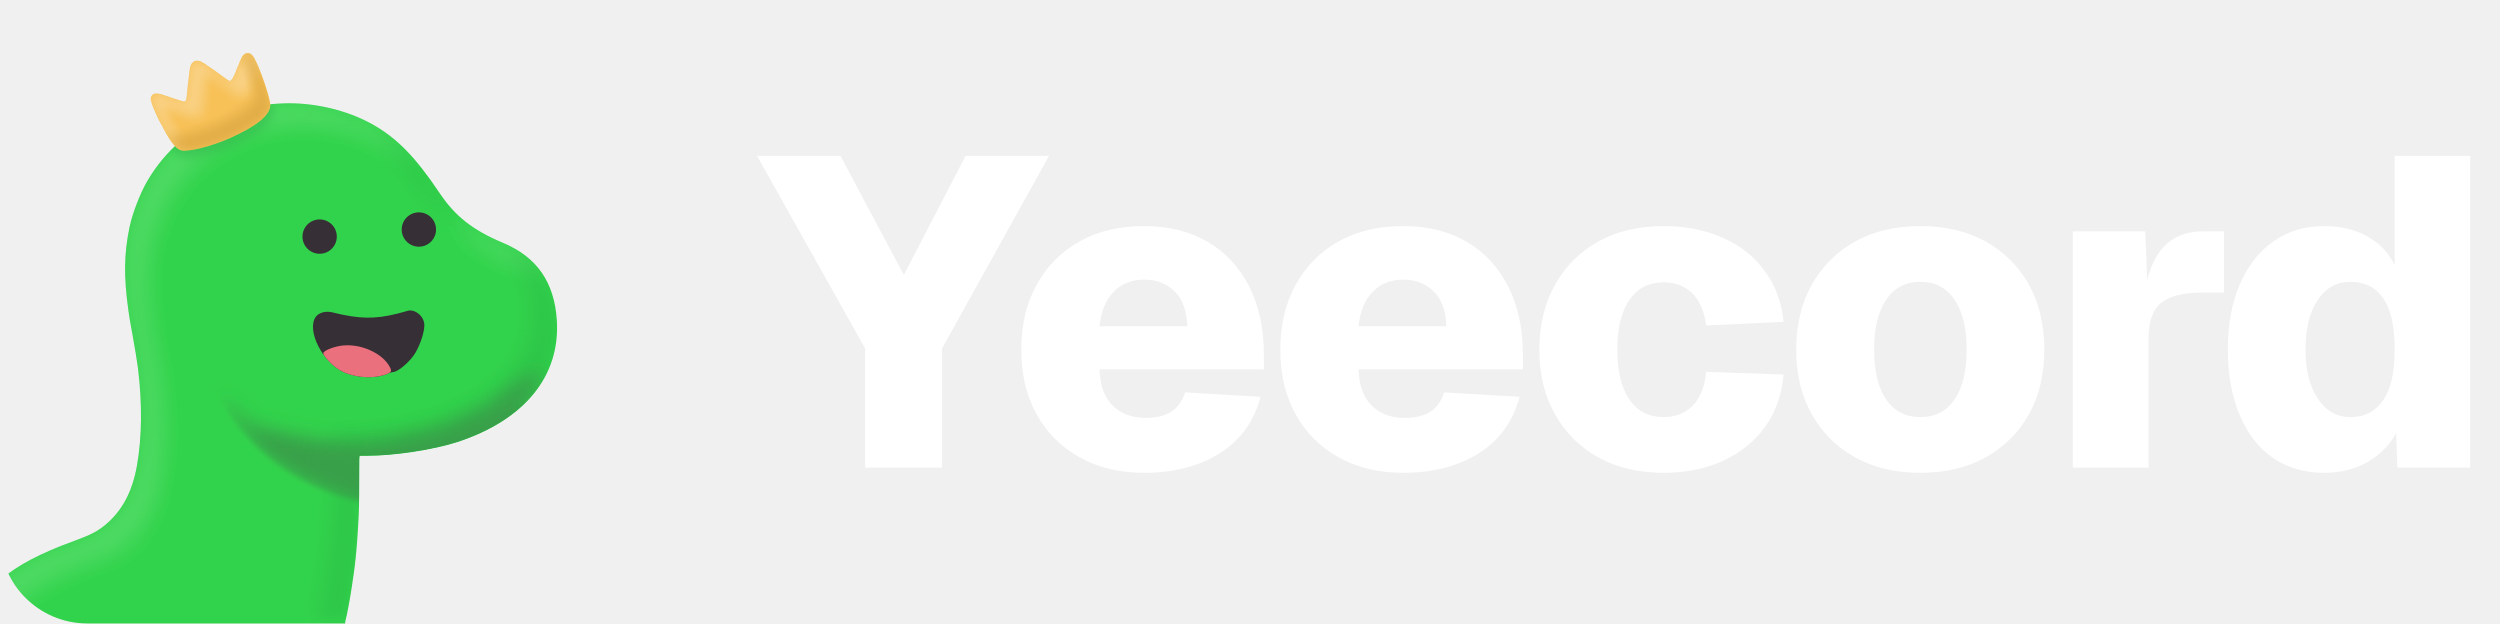
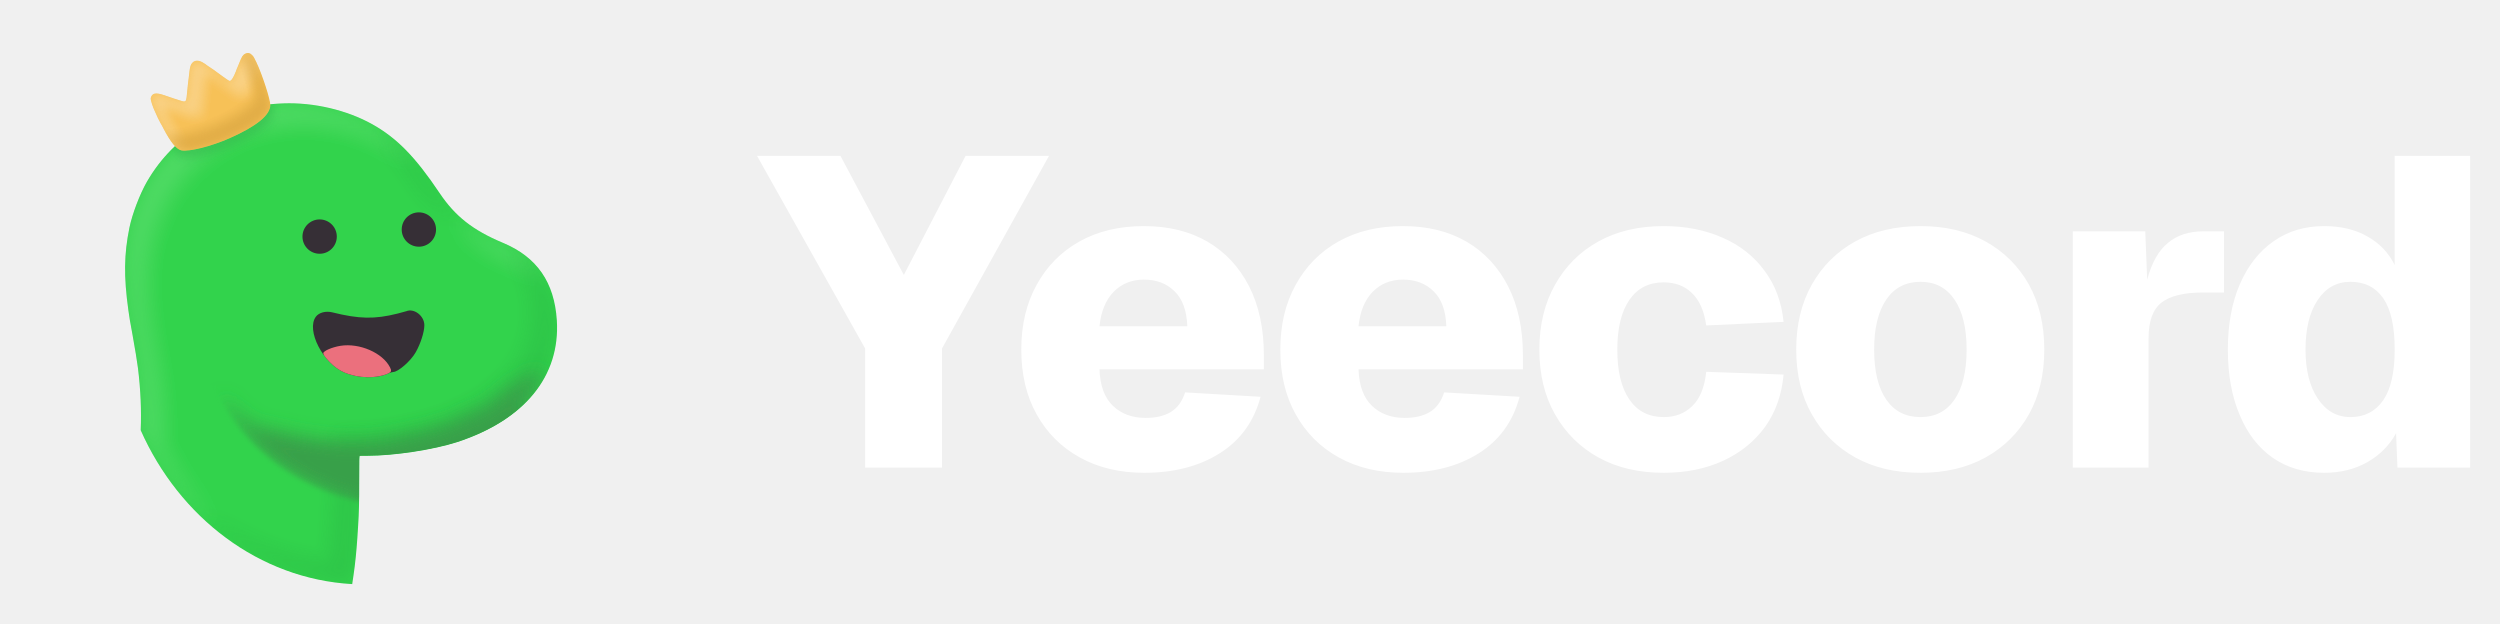
<svg xmlns="http://www.w3.org/2000/svg" viewBox="0 0 802 200" role="img" aria-labelledby="title">
-   <defs>
-     <clipPath id="mark-corner">
-       <rect width="200" height="200" rx="28" />
-     </clipPath>
-   </defs>
-   <g clip-path="url(#mark-corner)">
+   <g>
    <svg width="200" height="200" viewBox="0 0 512 512">
      <defs>
-         <path id="avatar-body" d="M232.8 84.9C183.4 86.7 143.3 109.8 120.5 149.5C114.8 159.5 108.6 175.7 106.3 186.9C101.8 208.9 101.6 227.1 105.4 254.6C106.2 260.8 106.7 263.3 108.8 274.8C111 286.9 112.5 296.3 113.3 302.3C116.9 331.6 116.6 359.5 112.4 382.8C108.6 403.9 100.3 419.4 86.9 430.7C79.9 436.5 74.7 439.2 60.2 444.5C33.2 454.3 14.3 464.3 1.4 475.4C0.1 476.5 0.1 476.5-24.9 476.5L-50 476.5L-50 519.3L-50 562L116.6 562L283.3 562L283.3 536.8C283.3 515.9 283.3 511.4 283.6 510.3C285.2 504 287.4 492.2 288.9 482.1C289.4 478.7 290 474.4 290.3 472.6C291.7 463.1 292.7 453.3 293.5 441.5C293.6 439.4 293.9 435.1 294.1 432C294.8 421.6 295 413.2 295 393.8C295 376.5 295.1 374.6 295.4 374.4C295.6 374.3 298.7 374.3 302.2 374.3C323.8 374.3 356.3 369.3 375.4 363.1C430.7 345 460.2 309 457.3 263.1C455.3 231.8 441 211.1 413 199.4C388.4 189.1 373.8 177.6 361 158.5C341.1 128.8 325.9 113.3 305.7 102C284.7 90.3 257.6 84 232.8 84.9Z" />
+         <path id="avatar-body" d="M120.5,149.5c22.8,-39.7 62.9,-62.8 112.3,-64.6c24.8,-0.9 51.9,5.4 72.9,17.1c20.2,11.3 35.4,26.8 55.3,56.5c12.8,19.1 27.4,30.6 52,40.9c28,11.7 42.3,32.4 44.3,63.7c2.9,45.9 -26.6,81.9 -81.9,100c-19.1,6.2 -51.6,11.2 -73.2,11.2c-3.5,0 -6.6,0 -6.8,0.1c-0.3,0.2 -0.4,2.1 -0.4,19.4c0,19.4 -0.2,27.8 -0.9,38.2c-0.2,3.1 -0.5,7.4 -0.6,9.5c-0.8,11.8 -1.8,21.6 -3.2,31.1c-0.232,1.393 -0.644,4.284 -1.05,7.096c-76.514,-4.339 -141.935,-54.724 -173.701,-126.393c0.682,-16.012 -0.067,-33.251 -2.249,-51.002c-0.8,-6 -2.3,-15.4 -4.5,-27.5c-2.1,-11.5 -2.6,-14 -3.4,-20.2c-3.8,-27.5 -3.6,-45.7 0.9,-67.7c2.3,-11.2 8.5,-27.4 14.2,-37.4z" />
        <path id="avatar-accessory-shape" d="M201.3 44.1C199.5 45.1 198.5 46.6 196.9 50.7C196.2 52.6 195.3 54.6 195.1 55.1C194.8 55.7 194.2 57.1 193.8 58.4C191.8 63.7 189.8 66.8 188.4 66.4C187.8 66.3 183.2 63 179 59.9C177.7 58.9 175.2 57.1 173.5 56C171.8 54.9 169.4 53.3 168.3 52.4C161.6 47.6 156.5 49.7 155.7 57.7C155.6 59 155.3 61.4 155.1 62.9C154.4 68.3 154.3 69.4 153.7 75.5C153 83.7 152.8 84 149.1 82.9C145.9 81.9 140.2 80.1 134.6 78.1C127.8 75.8 124.9 76.4 123.8 80.4C123.4 81.9 125.5 88.2 128.2 93.7C128.6 94.5 129.3 96 129.7 97C130.2 98.1 131.1 99.9 131.8 101.1C132.6 102.4 133.6 104.2 134.1 105.3C140 116.7 144.8 122.6 148.9 123.5C155.2 124.8 173.5 120.2 188.6 113.5C210.6 103.8 222 94.5 222 86.3C222 81.7 215.7 62.1 210.7 51.4C208.5 46.8 208.2 46.3 206.9 45.1C205.3 43.4 203.4 43.1 201.3 44.1Z" />
        <clipPath id="avatar-clip-frame">
          <rect x="0" y="0" width="512" height="512" />
        </clipPath>
        <clipPath id="avatar-clip-mouth">
          <path d="M333.6 255.6C332.9 255.8 329.8 256.7 326.6 257.5C307.6 262.3 294.9 262 272.8 256.5C267.5 255.2 261.9 256.7 259.4 260.1C251.2 271.1 265.3 298.6 282.8 305.9C294.4 310.8 309.2 311.1 318.8 306.7C320.2 306.1 322.1 305.5 322.9 305.5C327 305.5 337.4 296.4 341.4 289.3C345.4 282.3 348.5 272.6 348.5 267.1C348.5 259.4 340.1 252.9 333.6 255.6Z" />
        </clipPath>
        <clipPath id="avatar-clip-body">
          <use href="#avatar-body" />
        </clipPath>
        <clipPath id="avatar-clip-accessory">
          <use href="#avatar-accessory-shape" />
        </clipPath>
        <filter id="avatar-soft" filterUnits="userSpaceOnUse" x="-64" y="-64" width="640" height="640">
          <feGaussianBlur stdDeviation="7.5" />
        </filter>
        <filter id="avatar-softer" filterUnits="userSpaceOnUse" x="-64" y="-64" width="640" height="640">
          <feGaussianBlur stdDeviation="4" />
        </filter>
        <filter id="avatar-edge" filterUnits="userSpaceOnUse" x="-64" y="-64" width="640" height="640">
          <feGaussianBlur stdDeviation="2" />
        </filter>
        <mask id="avatar-mask-jaw">
          <path d="M176 316.3C195.6 365.6 242.8 400.7 294 412L480 412L480 0L150 0L150 316.3Z" fill="#fff" filter="url(#avatar-edge)" />
        </mask>
        <mask id="avatar-body-light">
          <g filter="url(#avatar-soft)">
            <use href="#avatar-body" fill="#fff" />
            <use href="#avatar-body" x="12.5" y="12.5" fill="#000" />
          </g>
        </mask>
        <mask id="avatar-body-shade">
          <g filter="url(#avatar-soft)">
            <use href="#avatar-body" fill="#fff" />
            <use href="#avatar-body" x="-15" y="-12.5" fill="#000" />
          </g>
        </mask>
        <mask id="avatar-accessory-light">
          <g filter="url(#avatar-softer)">
            <use href="#avatar-accessory-shape" fill="#fff" />
            <use href="#avatar-accessory-shape" x="10" y="10" fill="#000" />
          </g>
        </mask>
        <mask id="avatar-accessory-shade">
          <g filter="url(#avatar-softer)">
            <use href="#avatar-accessory-shape" fill="#fff" />
            <use href="#avatar-accessory-shape" x="-9" y="-9" fill="#000" />
          </g>
        </mask>
      </defs>
-       <g clip-path="url(#avatar-clip-frame)">
+       <g>
        <g id="avatar-dino">
          <use href="#avatar-body" fill="#32D34C" />
          <g clip-path="url(#avatar-clip-body)">
            <rect width="512" height="512" fill="#7CE68A" opacity="0.4" mask="url(#avatar-body-light)" />
            <rect width="512" height="512" fill="#24A63F" opacity="0.3" mask="url(#avatar-body-shade)" />
            <g mask="url(#avatar-mask-jaw)">
              <path d="M438.3 306.5C437.5 306.9 436.7 307.4 436.5 307.6C436.3 307.8 436 308 435.9 308C435.6 308 431.6 310.4 430.1 311.5C429.6 311.9 427.2 313.3 424.9 314.6C422.6 315.9 420.1 317.5 419.5 318C418.9 318.6 416.8 320.2 414.9 321.6C410.7 324.7 407.8 327.2 404.4 330.3C402.6 331.9 401.4 332.7 400 333.4C397.4 334.6 395.9 335.4 394.4 336.4C393.7 336.8 392 337.6 390.6 338.1C389.1 338.6 387.2 339.4 386.3 339.8C385.4 340.2 383.2 341.1 381.5 341.8C377.2 343.5 375.4 344.4 373.4 345.6C370.9 347.2 366.2 349.1 363.9 349.6C359.9 350.4 356.1 351.5 349.4 353.8C347 354.6 335.9 357 334.6 357C333.9 357 326.1 359 323.3 359.9C321.4 360.5 318.7 360.9 313 361.5C311.7 361.7 308.1 362.1 304.9 362.4C298.1 363.2 279.6 363.4 278.5 362.6C278.4 362.6 276.9 362.5 275.1 362.4C273.3 362.3 270.5 362.1 268.9 361.9C267.2 361.7 264.4 361.3 262.6 361.1C260.9 360.9 258.8 360.6 258.1 360.4C256.8 359.9 254.3 359.6 250.3 359.3C248.8 359.1 246.9 358.8 246.1 358.6C245.3 358.3 243.4 357.9 242.1 357.8C240.8 357.6 238.9 357.2 238.1 356.9C233.1 354.9 227.2 353.5 222.9 353.3C220.2 353.1 219.7 352.9 217.9 352.1C216.4 351.4 215.4 351.2 214.1 351.1C213.2 351 211.9 350.9 211.4 350.7C207 349.6 195 340.2 188.4 332.8C182.9 326.6 182 325.8 182 327C182 328.4 184.7 333.8 188.7 340.1C209.3 373.2 246.8 399.7 288.3 410.4C295.9 412.4 295.6 409.9 293.3 443.5C292.6 453.5 291.6 462.8 290.6 470.2C290.1 473.5 290.1 473.9 291.4 474.9C292.8 475.9 473.2 475.3 474.3 474.3C475.8 472.8 475.8 340 474.3 338.5C473.3 337.5 473.3 337.5 450.6 337.5C425.6 337.5 426.8 337.6 426.8 336.1C426.8 335.5 427.2 334.9 429.1 333.3C436.6 326.3 445.4 314.8 445.9 311.4C446.1 310.1 446 310.1 445 309.2C444.4 308.6 443.9 307.9 443.8 307.6C443.1 306 440.3 305.4 438.3 306.5Z" fill="#37A049" filter="url(#avatar-soft)" />
            </g>
            <use href="#avatar-accessory-shape" x="2" y="6" fill="#24A63F" opacity="0.35" filter="url(#avatar-softer)" />
          </g>
        </g>
        <g id="avatar-face" fill="#362F36">
          <circle cx="262.5" cy="194.3" r="14.1" />
          <circle cx="344" cy="188.5" r="14.1" />
          <path d="M333.6 255.6C332.9 255.8 329.8 256.7 326.6 257.5C307.6 262.3 294.9 262 272.8 256.5C267.5 255.2 261.9 256.7 259.4 260.1C251.2 271.1 265.3 298.6 282.8 305.9C294.4 310.8 309.2 311.1 318.8 306.7C320.2 306.1 322.1 305.5 322.9 305.5C327 305.5 337.4 296.4 341.4 289.3C345.4 282.3 348.5 272.6 348.5 267.1C348.5 259.4 340.1 252.9 333.6 255.6Z" />
          <path d="M279.6 284C272.8 285.1 265.5 288.2 265.5 290.1C265.5 292.4 272.2 299.6 277.7 303.3C288.1 310.2 306.6 311.9 318.4 306.9C321.4 305.6 321.8 304.6 320.3 301.7C314.3 289.8 295.3 281.5 279.6 284Z" fill="#EB707D" clip-path="url(#avatar-clip-mouth)" />
        </g>
        <g id="avatar-accessory">
          <path d="M201.3 44.1C199.5 45.1 198.5 46.6 196.9 50.7C196.2 52.6 195.3 54.6 195.1 55.1C194.8 55.7 194.2 57.1 193.8 58.4C191.8 63.7 189.8 66.8 188.4 66.4C187.8 66.3 183.2 63 179 59.9C177.7 58.9 175.2 57.1 173.5 56C171.8 54.9 169.4 53.3 168.3 52.4C161.6 47.6 156.5 49.7 155.7 57.7C155.6 59 155.3 61.4 155.1 62.9C154.4 68.3 154.3 69.4 153.7 75.5C153 83.7 152.8 84 149.1 82.9C145.9 81.9 140.2 80.1 134.6 78.1C127.8 75.8 124.9 76.4 123.8 80.4C123.4 81.9 125.5 88.2 128.2 93.7C128.6 94.5 129.3 96 129.7 97C130.2 98.1 131.1 99.9 131.8 101.1C132.6 102.4 133.6 104.2 134.1 105.3C140 116.7 144.8 122.6 148.9 123.5C155.2 124.8 173.5 120.2 188.6 113.5C210.6 103.8 222 94.5 222 86.3C222 81.7 215.7 62.1 210.7 51.4C208.5 46.8 208.2 46.3 206.9 45.1C205.3 43.4 203.4 43.1 201.3 44.1Z" fill="#F7C157" />
          <g clip-path="url(#avatar-clip-accessory)">
            <rect width="512" height="512" fill="#FAD58F" opacity="0.8" mask="url(#avatar-accessory-light)" />
            <rect width="512" height="512" fill="#DCA842" opacity="0.8" mask="url(#avatar-accessory-shade)" />
          </g>
        </g>
      </g>
    </svg>
  </g>
  <path transform="translate(244 150.0) scale(0.8803)" d="M66.1 0L38.1 0L38.1-43.4L-1.3-113.6L29.1-113.6L52.2-70.2L74.7-113.6L105.1-113.6L66.1-43.4M139.8 1.9Q126.4 1.9 116.3-3.7Q106.2-9.3 100.6-19.4Q95-29.4 95-43Q95-56.5 100.6-66.6Q106.2-76.8 116.2-82.4Q126.2-88 139.7-88Q153.1-88 162.9-82.3Q172.6-76.6 178-66.1Q183.4-55.5 183.4-41L183.4-35.8L123.5-35.8Q123.8-26.9 128.4-22.5Q133-18.1 140.3-18.1Q145.8-18.1 149.4-20.2Q153.1-22.4 154.7-27.4L182.2-25.8Q178.6-12.3 167.3-5.2Q156 1.9 139.8 1.9M123.5-51.5L155.5-51.5Q155.2-60 150.9-64.2Q146.6-68.5 139.7-68.5Q133-68.5 128.6-64Q124.3-59.5 123.5-51.5M234.2 1.9Q220.8 1.9 210.7-3.7Q200.6-9.3 195-19.4Q189.4-29.4 189.4-43Q189.4-56.5 195-66.6Q200.6-76.8 210.6-82.4Q220.6-88 234.1-88Q247.5-88 257.3-82.3Q267-76.6 272.4-66.1Q277.8-55.5 277.8-41L277.8-35.8L217.9-35.8Q218.2-26.9 222.8-22.5Q227.4-18.1 234.7-18.1Q240.2-18.1 243.8-20.2Q247.5-22.4 249.1-27.4L276.6-25.8Q273-12.3 261.7-5.2Q250.4 1.9 234.2 1.9M217.9-51.5L249.9-51.5Q249.6-60 245.3-64.2Q241-68.5 234.1-68.5Q227.4-68.5 223-64Q218.7-59.5 217.9-51.5M329.1 1.9Q315.4 1.9 305.3-3.7Q295.2-9.3 289.5-19.4Q283.8-29.4 283.8-43Q283.8-56.5 289.5-66.6Q295.2-76.8 305.3-82.4Q315.4-88 329.1-88Q341-88 350.5-83.8Q360-79.7 365.8-71.8Q371.7-64 372.8-53.1L344.6-51.8Q343.5-59.7 339.4-63.6Q335.4-67.5 329.1-67.5Q321-67.5 316.6-61.1Q312.2-54.7 312.2-43Q312.2-31.2 316.6-24.8Q321-18.4 329.1-18.4Q335.4-18.4 339.5-22.4Q343.7-26.4 344.6-34.9L372.8-33.9Q371.8-22.9 366.1-14.9Q360.3-6.9 350.8-2.5Q341.3 1.9 329.1 1.9M422.7 1.9Q409 1.9 398.9-3.7Q388.8-9.3 383.1-19.4Q377.4-29.4 377.4-43Q377.4-56.6 383.1-66.7Q388.8-76.8 398.9-82.4Q409-88 422.7-88Q436.3-88 446.4-82.4Q456.5-76.8 462.2-66.7Q467.8-56.6 467.8-43Q467.8-29.4 462.2-19.4Q456.5-9.3 446.4-3.7Q436.3 1.9 422.7 1.9M422.7-18.4Q430.7-18.4 435.1-24.8Q439.5-31.2 439.5-43Q439.5-54.7 435.1-61.2Q430.7-67.7 422.7-67.7Q414.6-67.7 410.2-61.2Q405.8-54.7 405.8-43Q405.8-31.2 410.2-24.8Q414.6-18.4 422.7-18.4M505.8 0L478.2 0L478.2-86.1L504.6-86.1L505.3-68.5Q507.8-77.8 512.9-81.9Q517.9-86.1 525.8-86.1L533.3-86.1L533.3-63.8L525.6-63.8Q515.4-63.8 510.6-60.2Q505.8-56.5 505.8-47.2M569.8 1.9Q558.9 1.9 551-3.6Q543.2-9.1 539-19.2Q534.7-29.3 534.7-43Q534.7-56.8 539.1-66.9Q543.5-77 551.4-82.5Q559.2-88 569.8-88Q579-88 585.6-84.2Q592.2-80.5 595.5-73.8L595.5-113.6L623-113.6L623 0L596.5 0L596-12.5Q592.3-5.8 585.4-1.9Q578.6 1.9 569.8 1.9M579.4-18.4Q587-18.4 591.3-24.5Q595.5-30.6 595.5-43Q595.5-55.5 591.4-61.6Q587.2-67.7 579.4-67.7Q571.8-67.7 567.4-61Q563-54.4 563-43Q563-31.8 567.5-25.1Q572-18.4 579.4-18.4" fill="#FFFFFF" />
</svg>
